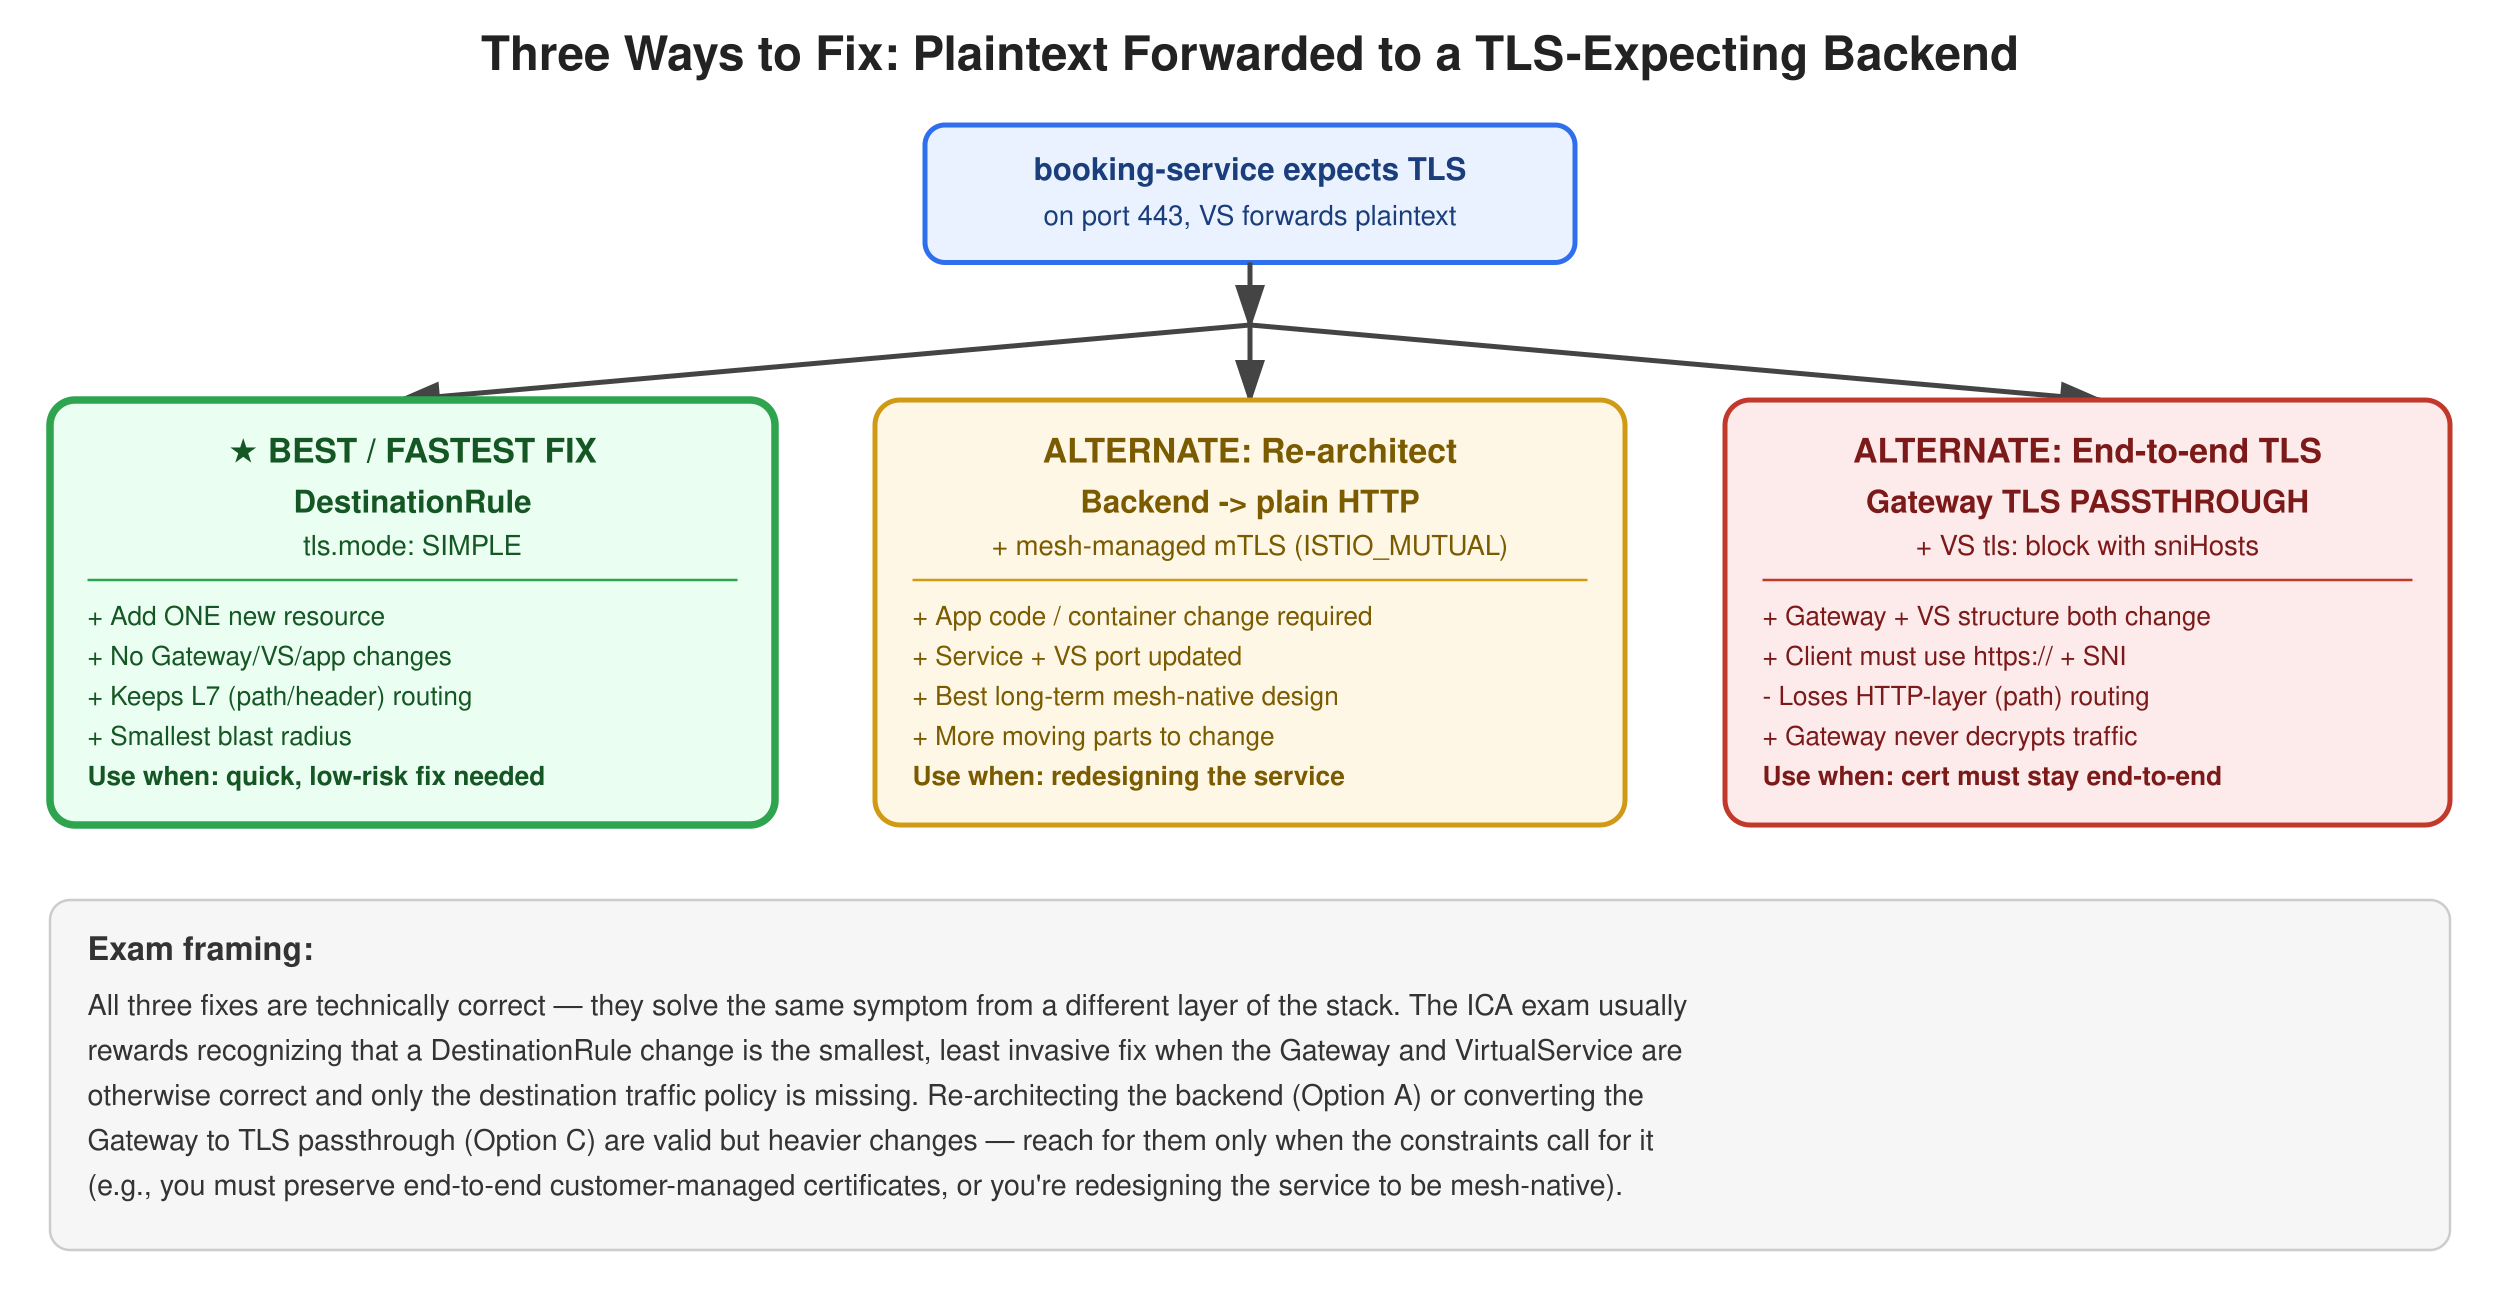
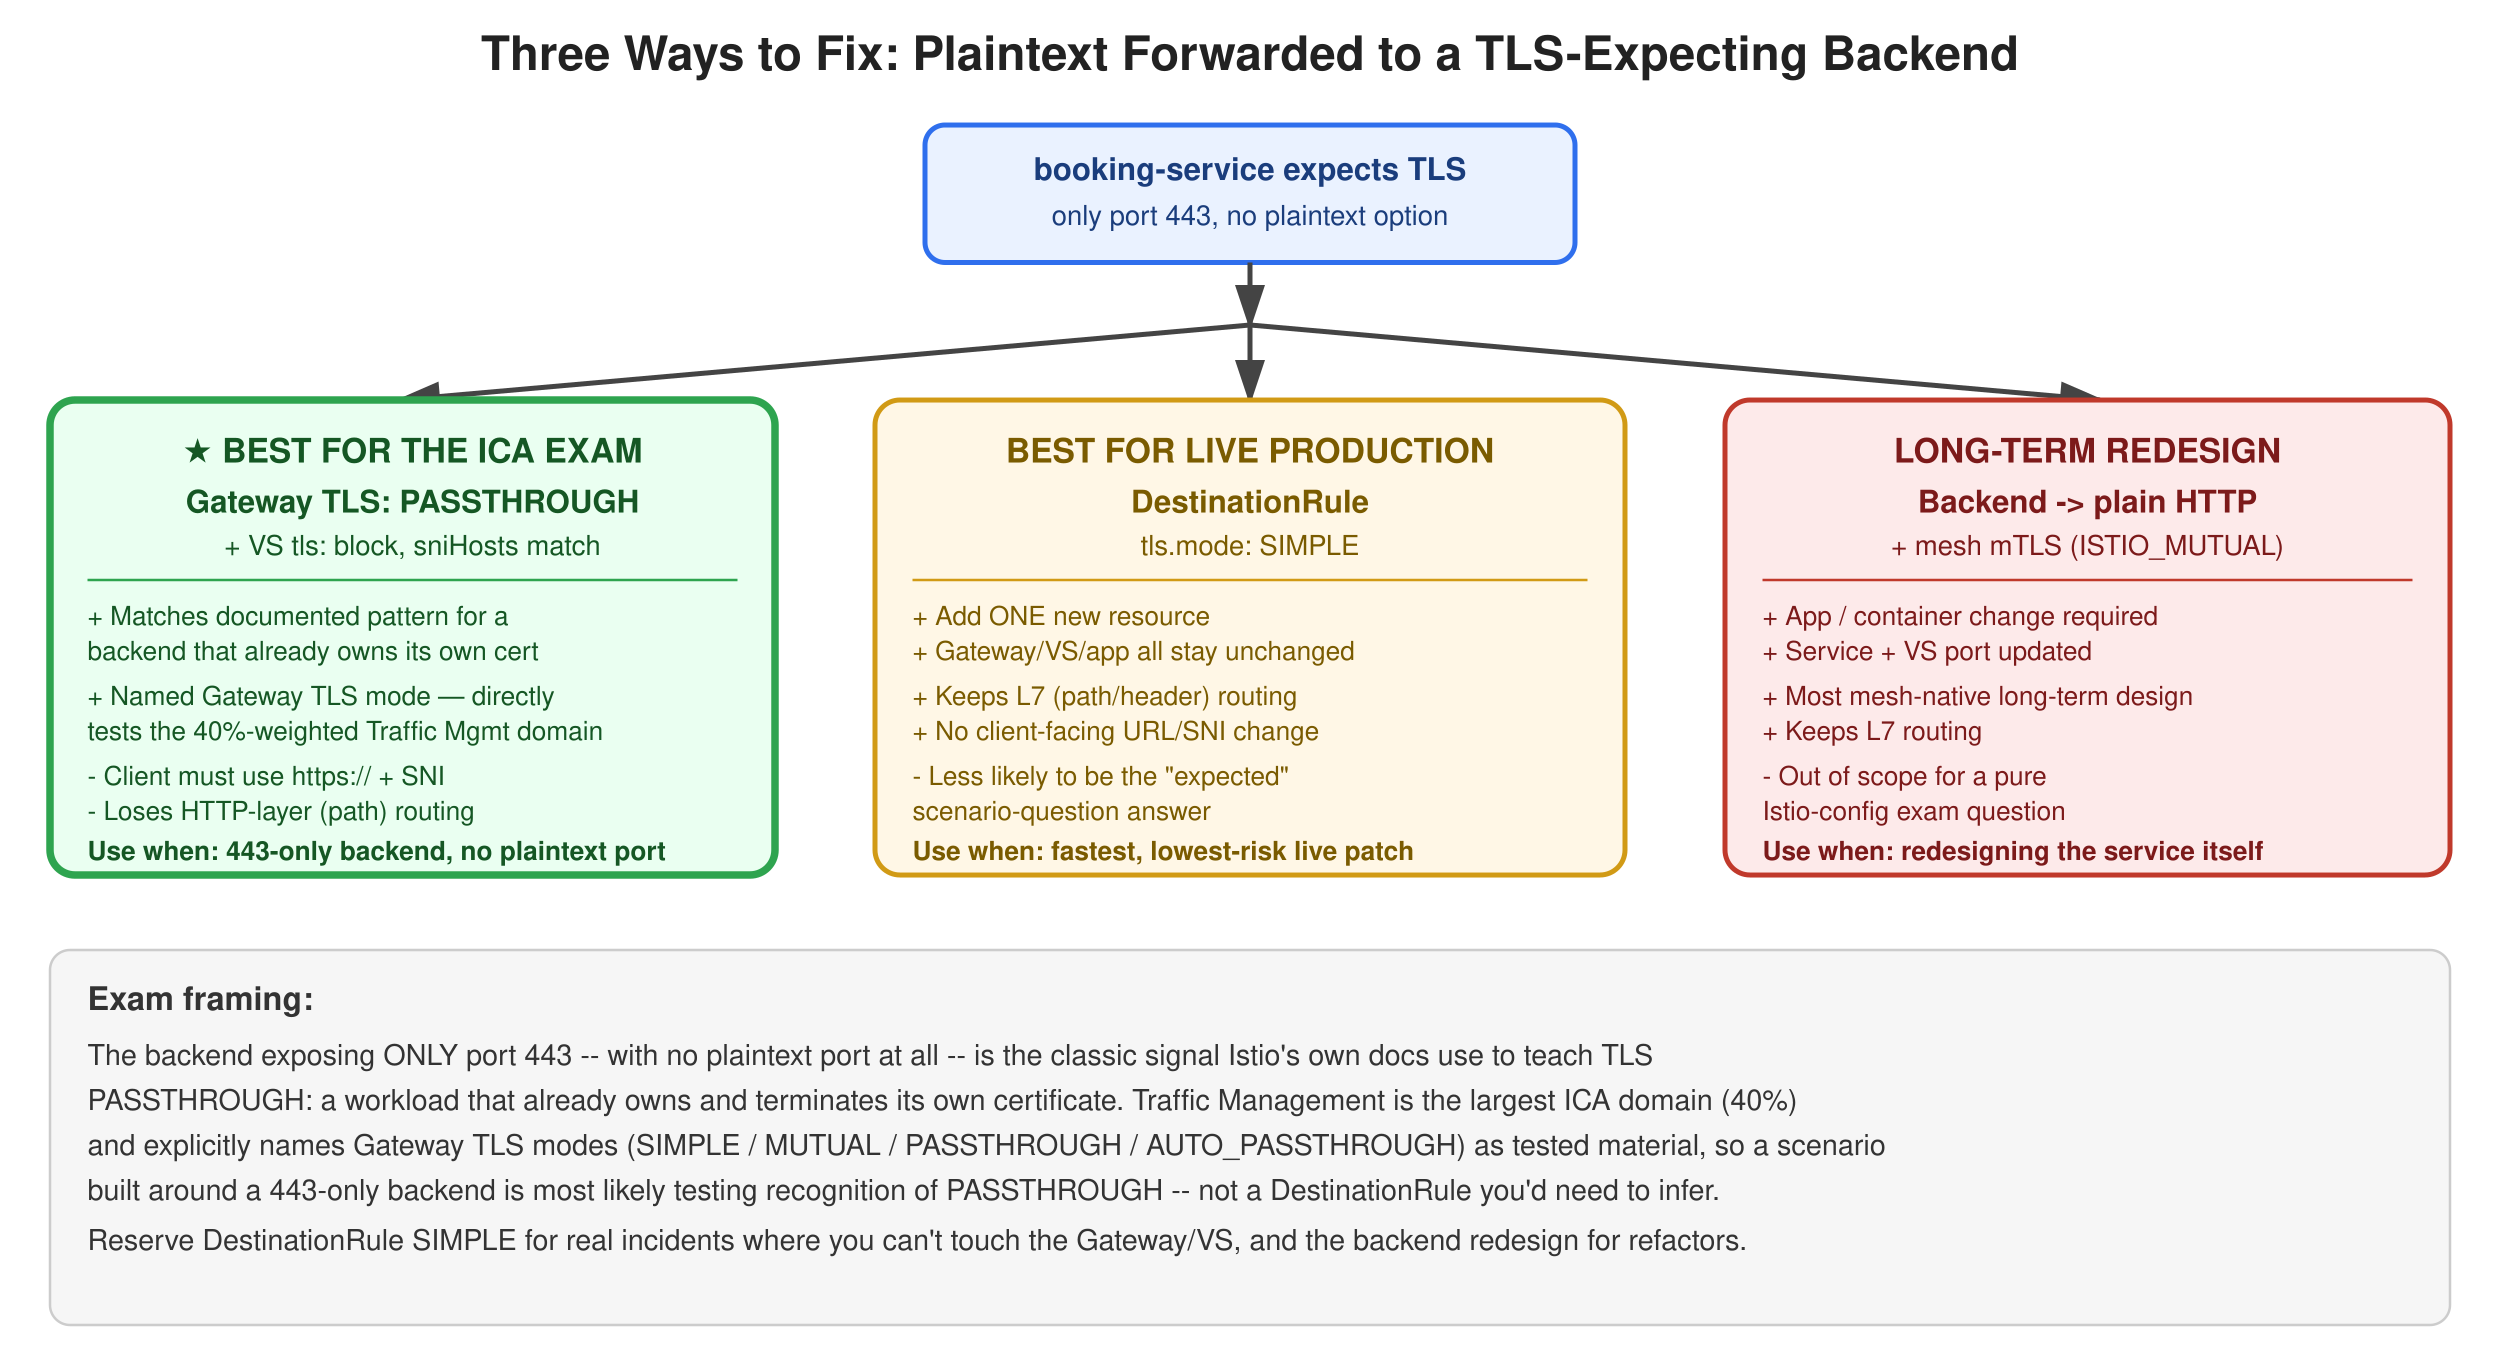
- <svg xmlns="http://www.w3.org/2000/svg" viewBox="0 0 1000 520" font-family="Helvetica, Arial, sans-serif">
+ <svg xmlns="http://www.w3.org/2000/svg" viewBox="0 0 1000 540" font-family="Helvetica, Arial, sans-serif">
  <defs>
    <marker id="a" markerWidth="10" markerHeight="10" refX="8" refY="3" orient="auto" markerUnits="strokeWidth">
      <path d="M0,0 L0,6 L9,3 z" fill="#444" />
    </marker>
  </defs>
-   <rect x="0" y="0" width="1000" height="520" fill="#ffffff" />
+   <rect x="0" y="0" width="1000" height="540" fill="#ffffff" />
  <text x="500" y="28" text-anchor="middle" font-size="19" font-weight="bold" fill="#222">Three Ways to Fix: Plaintext Forwarded to a TLS-Expecting Backend</text>
  <rect x="370" y="50" width="260" height="55" rx="8" fill="#eaf2ff" stroke="#2f6fed" stroke-width="2" />
  <text x="500" y="72" text-anchor="middle" font-size="12.5" font-weight="bold" fill="#1a3d7c">booking-service expects TLS</text>
-   <text x="500" y="90" text-anchor="middle" font-size="11" fill="#1a3d7c">on port 443, VS forwards plaintext</text>
+   <text x="500" y="90" text-anchor="middle" font-size="11" fill="#1a3d7c">only port 443, no plaintext option</text>
  <line x1="500" y1="105" x2="500" y2="130" stroke="#444" stroke-width="2" marker-end="url(#a)" />
  <line x1="500" y1="130" x2="160" y2="160" stroke="#444" stroke-width="2" marker-end="url(#a)" />
  <line x1="500" y1="130" x2="500" y2="160" stroke="#444" stroke-width="2" marker-end="url(#a)" />
  <line x1="500" y1="130" x2="840" y2="160" stroke="#444" stroke-width="2" marker-end="url(#a)" />
-   <rect x="20" y="160" width="290" height="170" rx="10" fill="#eafff1" stroke="#2ea44f" stroke-width="3" />
-   <text x="165" y="185" text-anchor="middle" font-size="13.5" font-weight="bold" fill="#155724">★ BEST / FASTEST FIX</text>
-   <text x="165" y="205" text-anchor="middle" font-size="12.5" font-weight="bold" fill="#155724">DestinationRule</text>
-   <text x="165" y="222" text-anchor="middle" font-size="11" fill="#155724">tls.mode: SIMPLE</text>
+   <rect x="20" y="160" width="290" height="190" rx="10" fill="#eafff1" stroke="#2ea44f" stroke-width="3" />
+   <text x="165" y="185" text-anchor="middle" font-size="13.5" font-weight="bold" fill="#155724">★ BEST FOR THE ICA EXAM</text>
+   <text x="165" y="205" text-anchor="middle" font-size="12.5" font-weight="bold" fill="#155724">Gateway TLS: PASSTHROUGH</text>
+   <text x="165" y="222" text-anchor="middle" font-size="11" fill="#155724">+ VS tls: block, sniHosts match</text>
  <line x1="35" y1="232" x2="295" y2="232" stroke="#2ea44f" stroke-width="1" />
-   <text x="35" y="250" font-size="10.5" fill="#155724">+ Add ONE new resource</text>
-   <text x="35" y="266" font-size="10.5" fill="#155724">+ No Gateway/VS/app changes</text>
-   <text x="35" y="282" font-size="10.5" fill="#155724">+ Keeps L7 (path/header) routing</text>
-   <text x="35" y="298" font-size="10.5" fill="#155724">+ Smallest blast radius</text>
-   <text x="35" y="314" font-size="10.5" fill="#155724" font-weight="bold">Use when: quick, low-risk fix needed</text>
-   <rect x="350" y="160" width="300" height="170" rx="10" fill="#fff7e6" stroke="#d19a15" stroke-width="2" />
-   <text x="500" y="185" text-anchor="middle" font-size="13.5" font-weight="bold" fill="#7a5b00">ALTERNATE: Re-architect</text>
-   <text x="500" y="205" text-anchor="middle" font-size="12.5" font-weight="bold" fill="#7a5b00">Backend -&gt; plain HTTP</text>
-   <text x="500" y="222" text-anchor="middle" font-size="11" fill="#7a5b00">+ mesh-managed mTLS (ISTIO_MUTUAL)</text>
+   <text x="35" y="250" font-size="10.5" fill="#155724">+ Matches documented pattern for a</text>
+   <text x="35" y="264" font-size="10.5" fill="#155724">  backend that already owns its own cert</text>
+   <text x="35" y="282" font-size="10.5" fill="#155724">+ Named Gateway TLS mode — directly</text>
+   <text x="35" y="296" font-size="10.5" fill="#155724">  tests the 40%-weighted Traffic Mgmt domain</text>
+   <text x="35" y="314" font-size="10.5" fill="#155724">- Client must use https:// + SNI</text>
+   <text x="35" y="328" font-size="10.5" fill="#155724">- Loses HTTP-layer (path) routing</text>
+   <text x="35" y="344" font-size="10.5" fill="#155724" font-weight="bold">Use when: 443-only backend, no plaintext port</text>
+   <rect x="350" y="160" width="300" height="190" rx="10" fill="#fff7e6" stroke="#d19a15" stroke-width="2" />
+   <text x="500" y="185" text-anchor="middle" font-size="13.5" font-weight="bold" fill="#7a5b00">BEST FOR LIVE PRODUCTION</text>
+   <text x="500" y="205" text-anchor="middle" font-size="12.5" font-weight="bold" fill="#7a5b00">DestinationRule</text>
+   <text x="500" y="222" text-anchor="middle" font-size="11" fill="#7a5b00">tls.mode: SIMPLE</text>
  <line x1="365" y1="232" x2="635" y2="232" stroke="#d19a15" stroke-width="1" />
-   <text x="365" y="250" font-size="10.5" fill="#7a5b00">+ App code / container change required</text>
-   <text x="365" y="266" font-size="10.5" fill="#7a5b00">+ Service + VS port updated</text>
-   <text x="365" y="282" font-size="10.5" fill="#7a5b00">+ Best long-term mesh-native design</text>
-   <text x="365" y="298" font-size="10.5" fill="#7a5b00">+ More moving parts to change</text>
-   <text x="365" y="314" font-size="10.5" fill="#7a5b00" font-weight="bold">Use when: redesigning the service</text>
-   <rect x="690" y="160" width="290" height="170" rx="10" fill="#fdeaea" stroke="#c0392b" stroke-width="2" />
-   <text x="835" y="185" text-anchor="middle" font-size="13.5" font-weight="bold" fill="#7c1a1a">ALTERNATE: End-to-end TLS</text>
-   <text x="835" y="205" text-anchor="middle" font-size="12.5" font-weight="bold" fill="#7c1a1a">Gateway TLS PASSTHROUGH</text>
-   <text x="835" y="222" text-anchor="middle" font-size="11" fill="#7c1a1a">+ VS tls: block with sniHosts</text>
+   <text x="365" y="250" font-size="10.5" fill="#7a5b00">+ Add ONE new resource</text>
+   <text x="365" y="264" font-size="10.5" fill="#7a5b00">+ Gateway/VS/app all stay unchanged</text>
+   <text x="365" y="282" font-size="10.5" fill="#7a5b00">+ Keeps L7 (path/header) routing</text>
+   <text x="365" y="296" font-size="10.5" fill="#7a5b00">+ No client-facing URL/SNI change</text>
+   <text x="365" y="314" font-size="10.5" fill="#7a5b00">- Less likely to be the "expected"</text>
+   <text x="365" y="328" font-size="10.5" fill="#7a5b00">  scenario-question answer</text>
+   <text x="365" y="344" font-size="10.5" fill="#7a5b00" font-weight="bold">Use when: fastest, lowest-risk live patch</text>
+   <rect x="690" y="160" width="290" height="190" rx="10" fill="#fdeaea" stroke="#c0392b" stroke-width="2" />
+   <text x="835" y="185" text-anchor="middle" font-size="13.5" font-weight="bold" fill="#7c1a1a">LONG-TERM REDESIGN</text>
+   <text x="835" y="205" text-anchor="middle" font-size="12.5" font-weight="bold" fill="#7c1a1a">Backend -&gt; plain HTTP</text>
+   <text x="835" y="222" text-anchor="middle" font-size="11" fill="#7c1a1a">+ mesh mTLS (ISTIO_MUTUAL)</text>
  <line x1="705" y1="232" x2="965" y2="232" stroke="#c0392b" stroke-width="1" />
-   <text x="705" y="250" font-size="10.5" fill="#7c1a1a">+ Gateway + VS structure both change</text>
-   <text x="705" y="266" font-size="10.5" fill="#7c1a1a">+ Client must use https:// + SNI</text>
-   <text x="705" y="282" font-size="10.5" fill="#7c1a1a">- Loses HTTP-layer (path) routing</text>
-   <text x="705" y="298" font-size="10.5" fill="#7c1a1a">+ Gateway never decrypts traffic</text>
-   <text x="705" y="314" font-size="10.5" fill="#7c1a1a" font-weight="bold">Use when: cert must stay end-to-end</text>
-   <rect x="20" y="360" width="960" height="140" rx="8" fill="#f6f6f6" stroke="#ccc" />
-   <text x="35" y="384" font-size="13" font-weight="bold" fill="#333">Exam framing:</text>
-   <text x="35" y="406" font-size="11.5" fill="#333">All three fixes are technically correct — they solve the same symptom from a different layer of the stack. The ICA exam usually</text>
-   <text x="35" y="424" font-size="11.5" fill="#333">rewards recognizing that a DestinationRule change is the smallest, least invasive fix when the Gateway and VirtualService are</text>
-   <text x="35" y="442" font-size="11.5" fill="#333">otherwise correct and only the destination traffic policy is missing. Re-architecting the backend (Option A) or converting the</text>
-   <text x="35" y="460" font-size="11.5" fill="#333">Gateway to TLS passthrough (Option C) are valid but heavier changes — reach for them only when the constraints call for it</text>
-   <text x="35" y="478" font-size="11.5" fill="#333">(e.g., you must preserve end-to-end customer-managed certificates, or you're redesigning the service to be mesh-native).</text>
+   <text x="705" y="250" font-size="10.5" fill="#7c1a1a">+ App / container change required</text>
+   <text x="705" y="264" font-size="10.5" fill="#7c1a1a">+ Service + VS port updated</text>
+   <text x="705" y="282" font-size="10.5" fill="#7c1a1a">+ Most mesh-native long-term design</text>
+   <text x="705" y="296" font-size="10.5" fill="#7c1a1a">+ Keeps L7 routing</text>
+   <text x="705" y="314" font-size="10.5" fill="#7c1a1a">- Out of scope for a pure</text>
+   <text x="705" y="328" font-size="10.5" fill="#7c1a1a">  Istio-config exam question</text>
+   <text x="705" y="344" font-size="10.5" fill="#7c1a1a" font-weight="bold">Use when: redesigning the service itself</text>
+   <rect x="20" y="380" width="960" height="150" rx="8" fill="#f6f6f6" stroke="#ccc" />
+   <text x="35" y="404" font-size="13" font-weight="bold" fill="#333">Exam framing:</text>
+   <text x="35" y="426" font-size="11.5" fill="#333">The backend exposing ONLY port 443 -- with no plaintext port at all -- is the classic signal Istio's own docs use to teach TLS</text>
+   <text x="35" y="444" font-size="11.5" fill="#333">PASSTHROUGH: a workload that already owns and terminates its own certificate. Traffic Management is the largest ICA domain (40%)</text>
+   <text x="35" y="462" font-size="11.5" fill="#333">and explicitly names Gateway TLS modes (SIMPLE / MUTUAL / PASSTHROUGH / AUTO_PASSTHROUGH) as tested material, so a scenario</text>
+   <text x="35" y="480" font-size="11.5" fill="#333">built around a 443-only backend is most likely testing recognition of PASSTHROUGH -- not a DestinationRule you'd need to infer.</text>
+   <text x="35" y="500" font-size="11.5" fill="#333">Reserve DestinationRule SIMPLE for real incidents where you can't touch the Gateway/VS, and the backend redesign for refactors.</text>
</svg>
